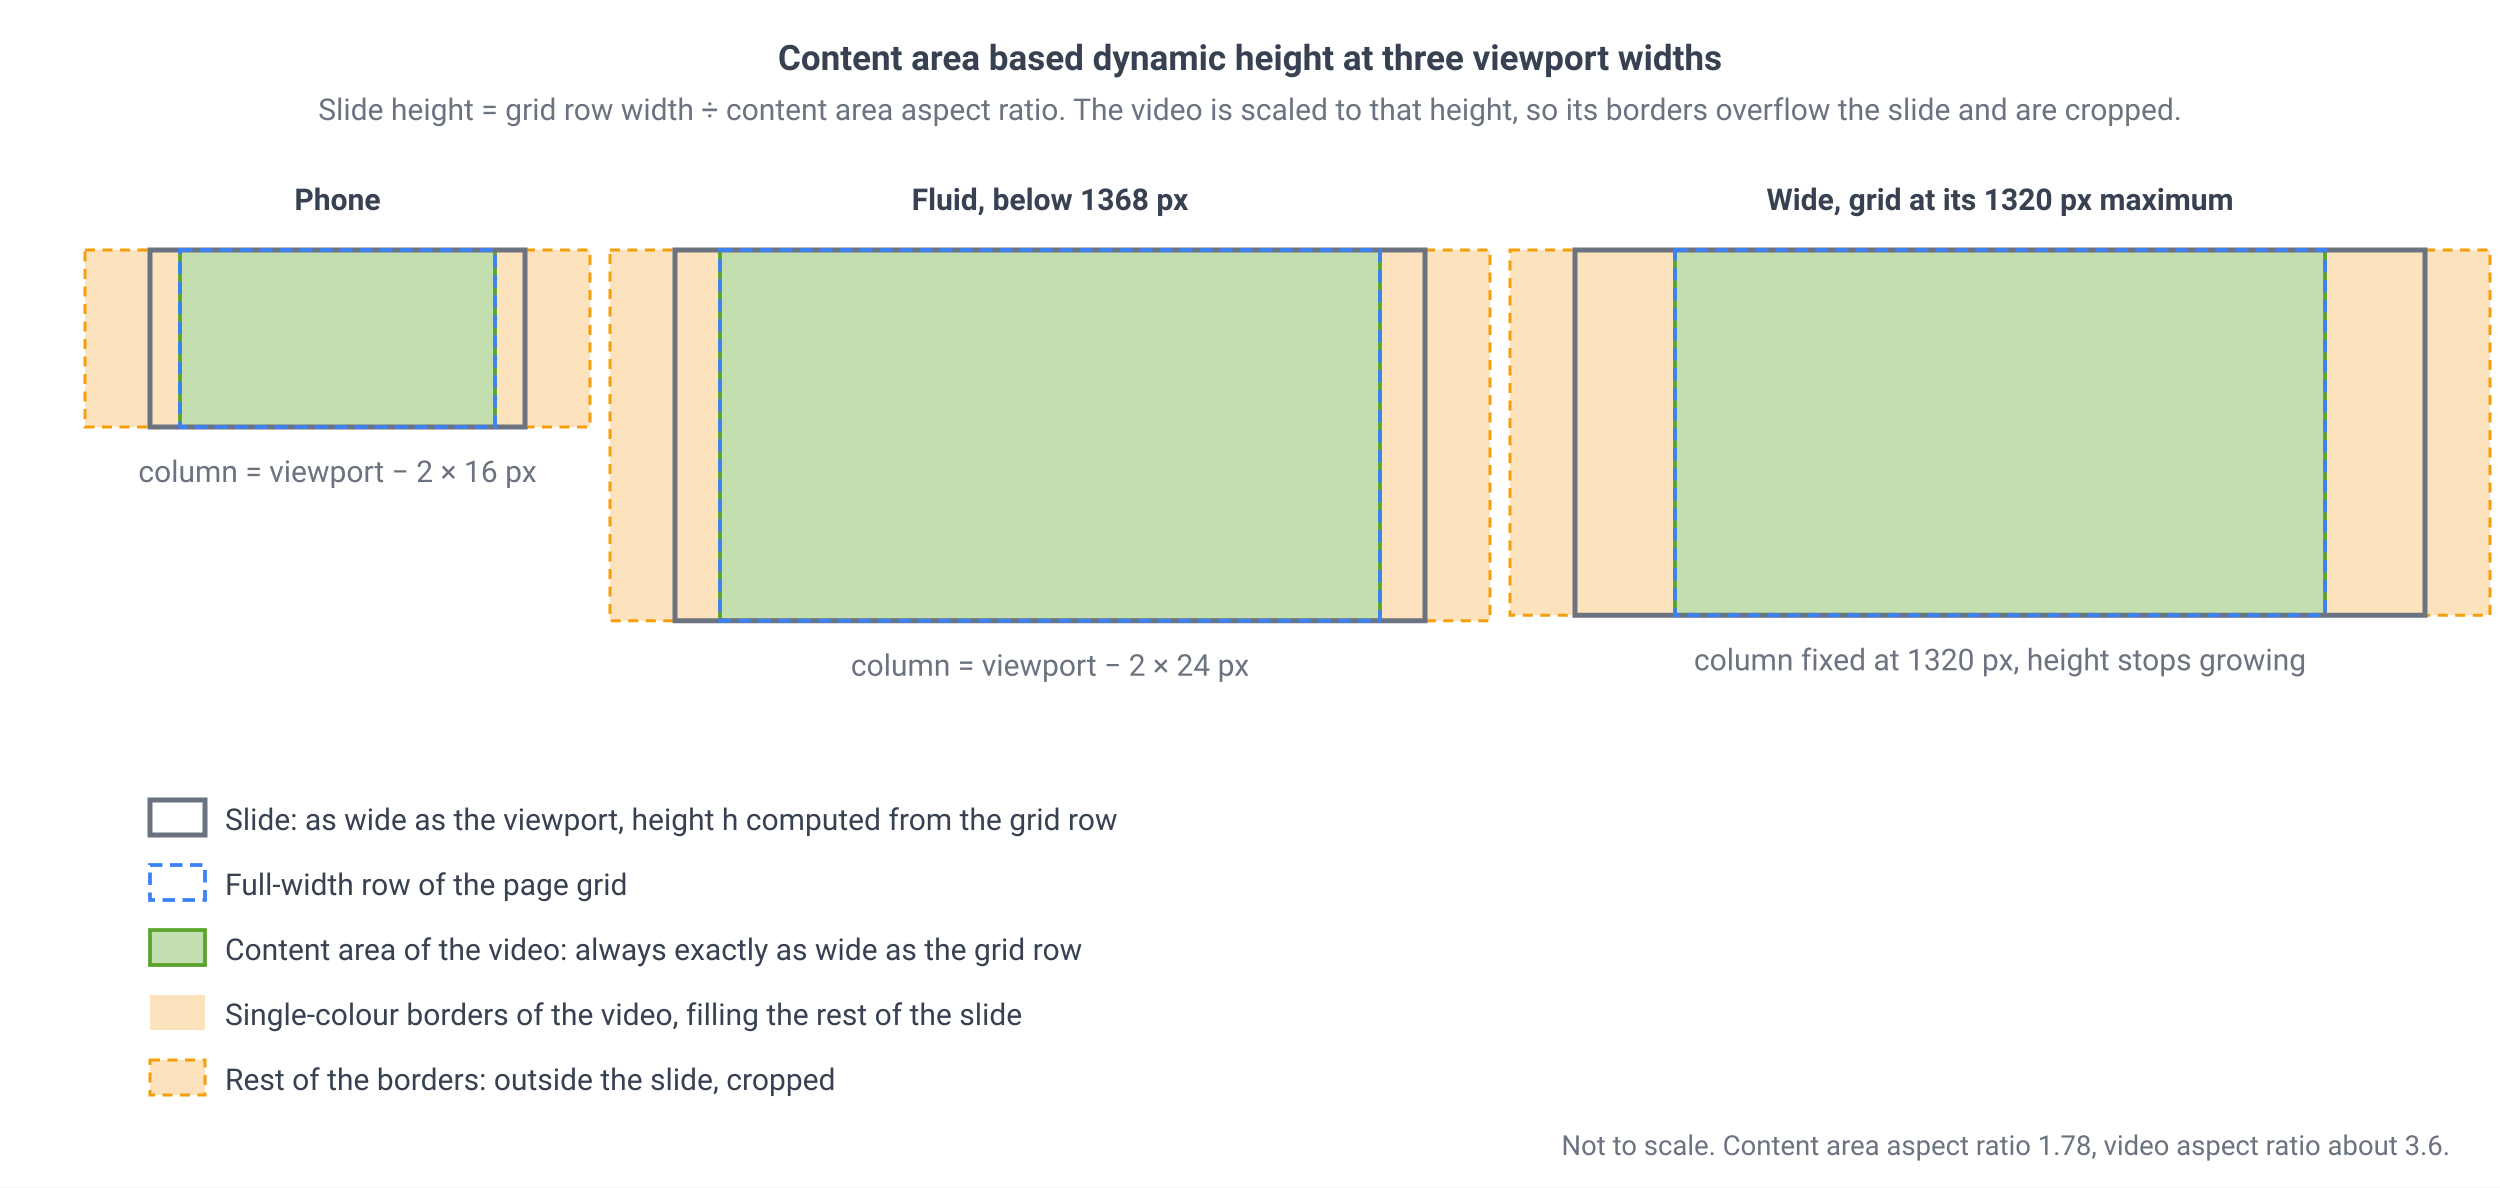
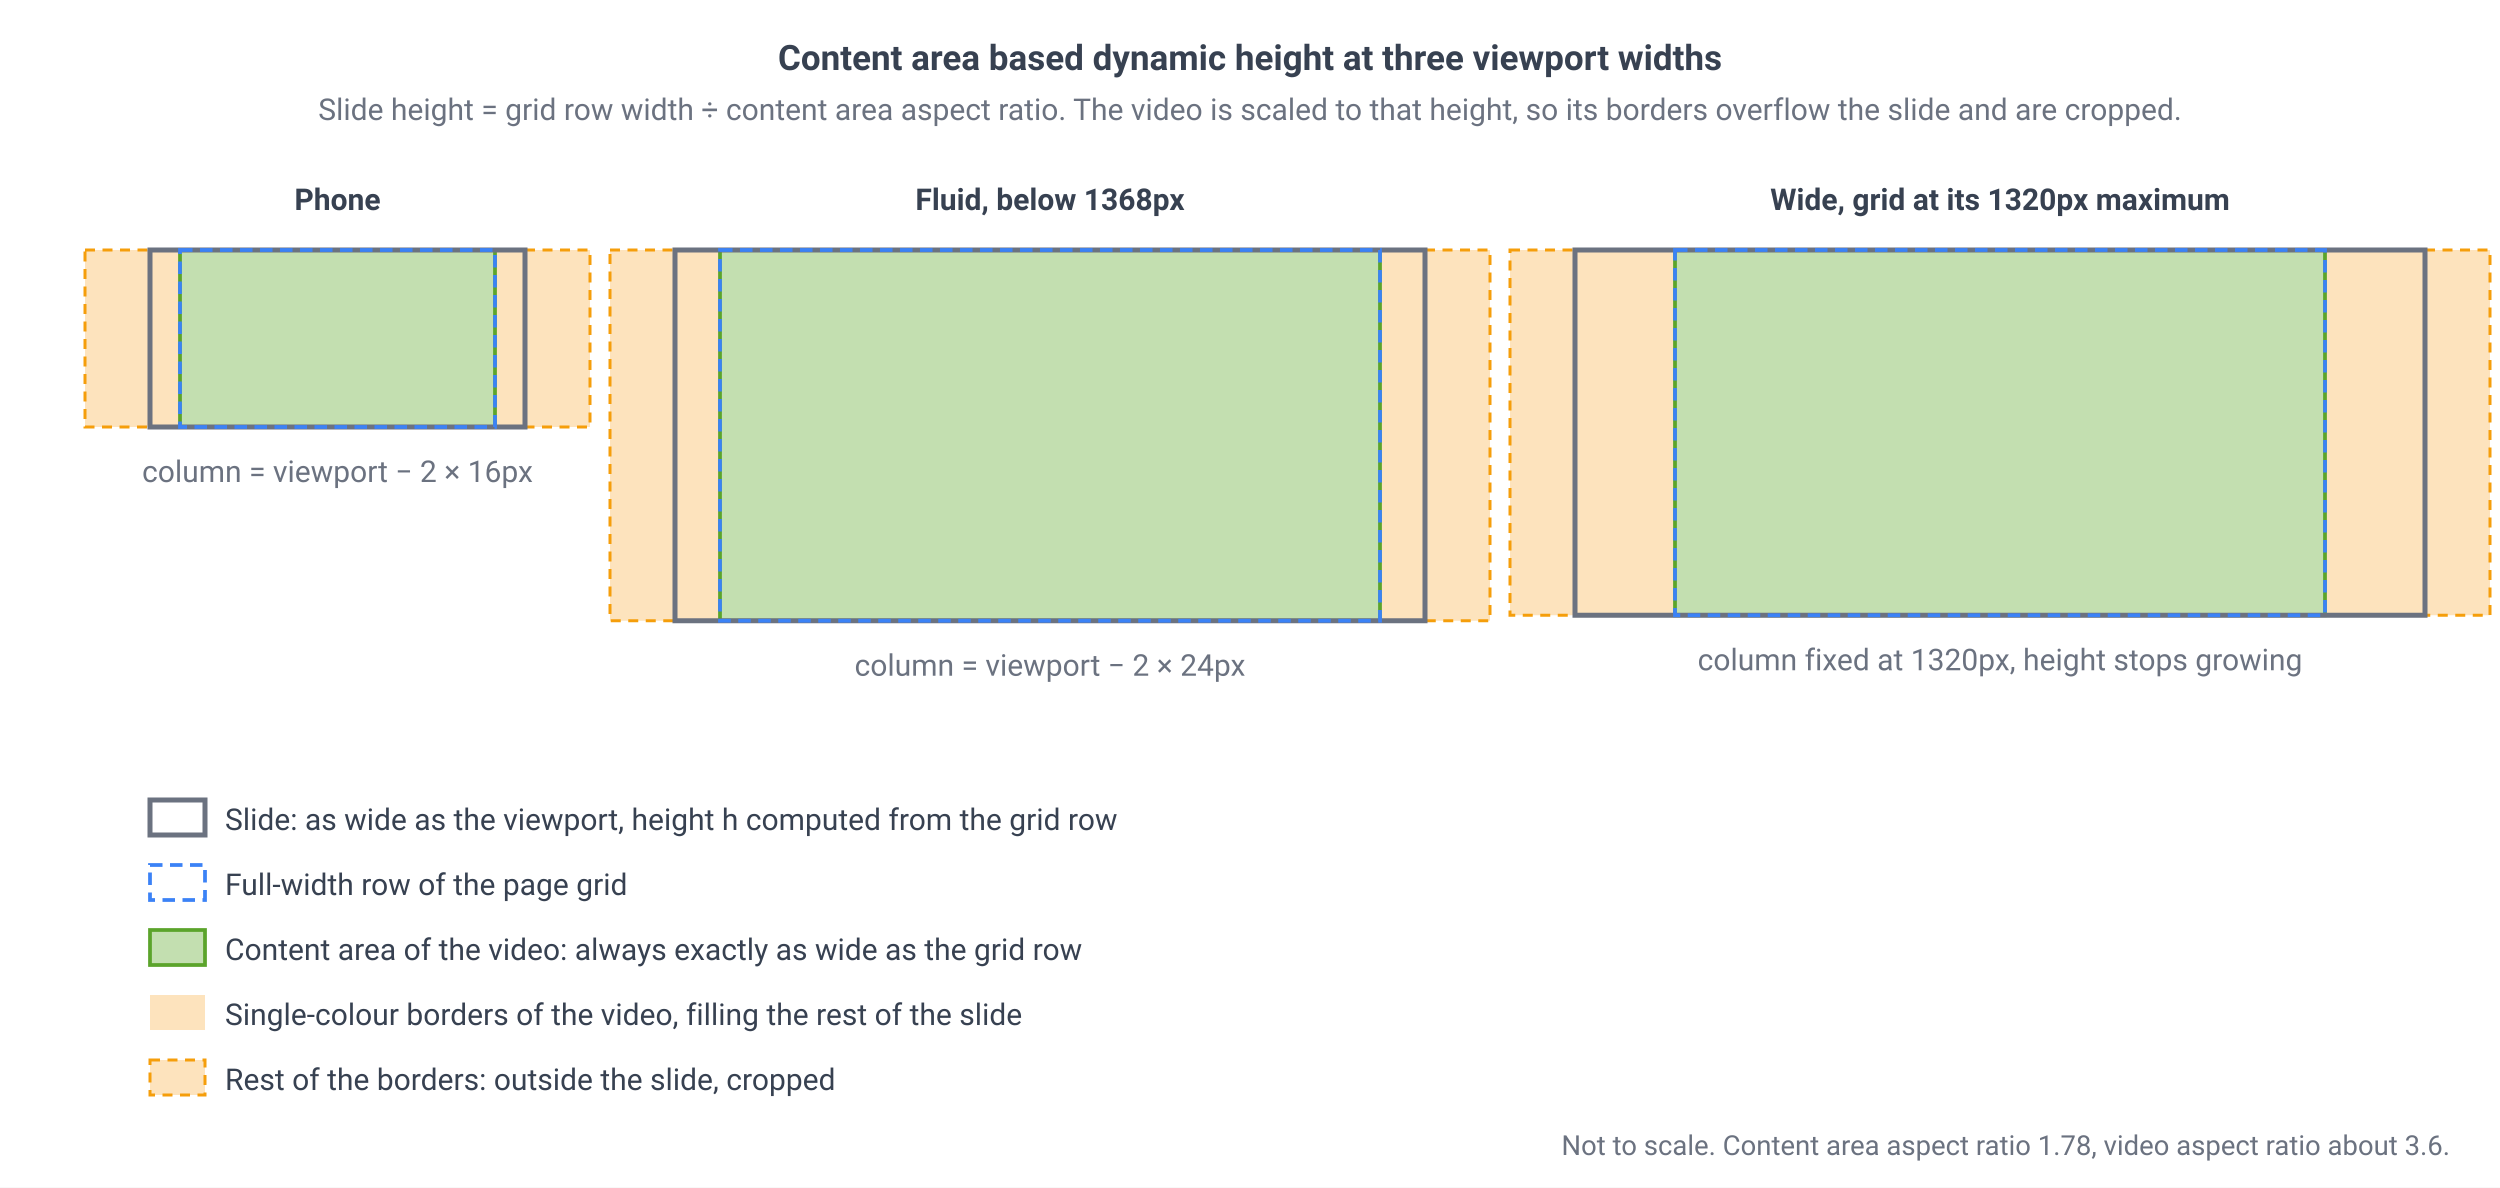
<svg xmlns="http://www.w3.org/2000/svg" viewBox="0 0 1000 475" width="1000" height="475" font-family="system-ui, -apple-system, Segoe UI, Roboto, sans-serif" font-size="12" fill="#374151">
  <rect width="100%" height="100%" fill="#ffffff" />
  <defs>
    <marker id="arr" viewBox="0 0 10 10" refX="5" refY="5" markerWidth="6" markerHeight="6" orient="auto-start-reverse">
      <path d="M0,0 L10,5 L0,10 z" fill="#6b7280" />
    </marker>
  </defs>
  <text x="500.0" y="28.0" text-anchor="middle" font-size="14" fill="#374151" font-weight="600">Content area based dynamic height at three viewport widths</text>
  <text x="500.0" y="48.0" text-anchor="middle" font-size="12" fill="#6b7280">Slide height = grid row width ÷ content area aspect ratio. The video is scaled to that height, so its borders overflow the slide and are cropped.</text>
  <text x="135.0" y="84.0" text-anchor="middle" font-size="12" fill="#374151" font-weight="600">Phone</text>
  <rect x="34.0" y="100.0" width="26.0" height="70.8" fill="#fde3bd" stroke="#f59e0b" stroke-width="1.2" stroke-dasharray="4 3" />
  <rect x="210.0" y="100.0" width="26.0" height="70.8" fill="#fde3bd" stroke="#f59e0b" stroke-width="1.2" stroke-dasharray="4 3" />
  <rect x="60.0" y="100.0" width="12.0" height="70.8" fill="#fde3bd" stroke="none" stroke-width="1.5" />
  <rect x="198.0" y="100.0" width="12.0" height="70.8" fill="#fde3bd" stroke="none" stroke-width="1.5" />
  <rect x="72.0" y="100.0" width="126.0" height="70.8" fill="#c3dfb0" stroke="#5ba42b" stroke-width="1.5" />
  <rect x="60.0" y="100.0" width="150.0" height="70.8" fill="none" stroke="#6b7280" stroke-width="2" />
  <rect x="72.0" y="100.0" width="126.0" height="70.8" fill="none" stroke="#3b82f6" stroke-width="1.5" stroke-dasharray="5 3" />
-   <text x="135.0" y="192.8" text-anchor="middle" font-size="12" fill="#6b7280">column = viewport − 2 × 16 px</text>
-   <text x="420.0" y="84.0" text-anchor="middle" font-size="12" fill="#374151" font-weight="600">Fluid, below 1368 px</text>
+   <text x="135.0" y="192.8" text-anchor="middle" font-size="12" fill="#6b7280">column = viewport − 2 × 16px</text>
+   <text x="420.0" y="84.0" text-anchor="middle" font-size="12" fill="#374151" font-weight="600">Fluid, below 1368px</text>
  <rect x="244.0" y="100.0" width="26.0" height="148.3" fill="#fde3bd" stroke="#f59e0b" stroke-width="1.2" stroke-dasharray="4 3" />
  <rect x="570.0" y="100.0" width="26.0" height="148.3" fill="#fde3bd" stroke="#f59e0b" stroke-width="1.2" stroke-dasharray="4 3" />
  <rect x="270.0" y="100.0" width="18.0" height="148.3" fill="#fde3bd" stroke="none" stroke-width="1.5" />
  <rect x="552.0" y="100.0" width="18.0" height="148.3" fill="#fde3bd" stroke="none" stroke-width="1.5" />
  <rect x="288.0" y="100.0" width="264.0" height="148.3" fill="#c3dfb0" stroke="#5ba42b" stroke-width="1.5" />
  <rect x="270.0" y="100.0" width="300.0" height="148.3" fill="none" stroke="#6b7280" stroke-width="2" />
  <rect x="288.0" y="100.0" width="264.0" height="148.3" fill="none" stroke="#3b82f6" stroke-width="1.5" stroke-dasharray="5 3" />
-   <text x="420.0" y="270.3" text-anchor="middle" font-size="12" fill="#6b7280">column = viewport − 2 × 24 px</text>
-   <text x="800.0" y="84.0" text-anchor="middle" font-size="12" fill="#374151" font-weight="600">Wide, grid at its 1320 px maximum</text>
+   <text x="420.0" y="270.3" text-anchor="middle" font-size="12" fill="#6b7280">column = viewport − 2 × 24px</text>
+   <text x="800.0" y="84.0" text-anchor="middle" font-size="12" fill="#374151" font-weight="600">Wide, grid at its 1320px maximum</text>
  <rect x="604.0" y="100.0" width="26.0" height="146.1" fill="#fde3bd" stroke="#f59e0b" stroke-width="1.2" stroke-dasharray="4 3" />
  <rect x="970.0" y="100.0" width="26.0" height="146.1" fill="#fde3bd" stroke="#f59e0b" stroke-width="1.2" stroke-dasharray="4 3" />
  <rect x="630.0" y="100.0" width="40.0" height="146.1" fill="#fde3bd" stroke="none" stroke-width="1.5" />
  <rect x="930.0" y="100.0" width="40.0" height="146.1" fill="#fde3bd" stroke="none" stroke-width="1.5" />
  <rect x="670.0" y="100.0" width="260.0" height="146.1" fill="#c3dfb0" stroke="#5ba42b" stroke-width="1.5" />
  <rect x="630.0" y="100.0" width="340.0" height="146.1" fill="none" stroke="#6b7280" stroke-width="2" />
  <rect x="670.0" y="100.0" width="260.0" height="146.1" fill="none" stroke="#3b82f6" stroke-width="1.5" stroke-dasharray="5 3" />
-   <text x="800.0" y="268.1" text-anchor="middle" font-size="12" fill="#6b7280">column fixed at 1320 px, height stops growing</text>
+   <text x="800.0" y="268.1" text-anchor="middle" font-size="12" fill="#6b7280">column fixed at 1320px, height stops growing</text>
  <g transform="translate(60 320)">
    <rect x="0.0" y="0.0" width="22.0" height="14.0" fill="none" stroke="#6b7280" stroke-width="2" />
    <text x="30.0" y="12.0" text-anchor="start" font-size="12" fill="#374151">Slide: as wide as the viewport, height h computed from the grid row</text>
  </g>
  <g transform="translate(60 346)">
    <rect x="0.0" y="0.0" width="22.0" height="14.0" fill="none" stroke="#3b82f6" stroke-width="1.5" stroke-dasharray="5 3" />
    <text x="30.0" y="12.0" text-anchor="start" font-size="12" fill="#374151">Full-width row of the page grid</text>
  </g>
  <g transform="translate(60 372)">
    <rect x="0.0" y="0.0" width="22.0" height="14.0" fill="#c3dfb0" stroke="#5ba42b" stroke-width="1.5" />
    <text x="30.0" y="12.0" text-anchor="start" font-size="12" fill="#374151">Content area of the video: always exactly as wide as the grid row</text>
  </g>
  <g transform="translate(60 398)">
    <rect x="0.0" y="0.0" width="22.0" height="14.0" fill="#fde3bd" stroke="none" stroke-width="1.5" />
    <text x="30.0" y="12.0" text-anchor="start" font-size="12" fill="#374151">Single-colour borders of the video, filling the rest of the slide</text>
  </g>
  <g transform="translate(60 424)">
    <rect x="0.0" y="0.0" width="22.0" height="14.0" fill="#fde3bd" stroke="#f59e0b" stroke-width="1.2" stroke-dasharray="4 3" />
    <text x="30.0" y="12.0" text-anchor="start" font-size="12" fill="#374151">Rest of the borders: outside the slide, cropped</text>
  </g>
  <text x="980.0" y="462.0" text-anchor="end" font-size="11" fill="#6b7280">Not to scale. Content area aspect ratio 1.78, video aspect ratio about 3.6.</text>
</svg>
